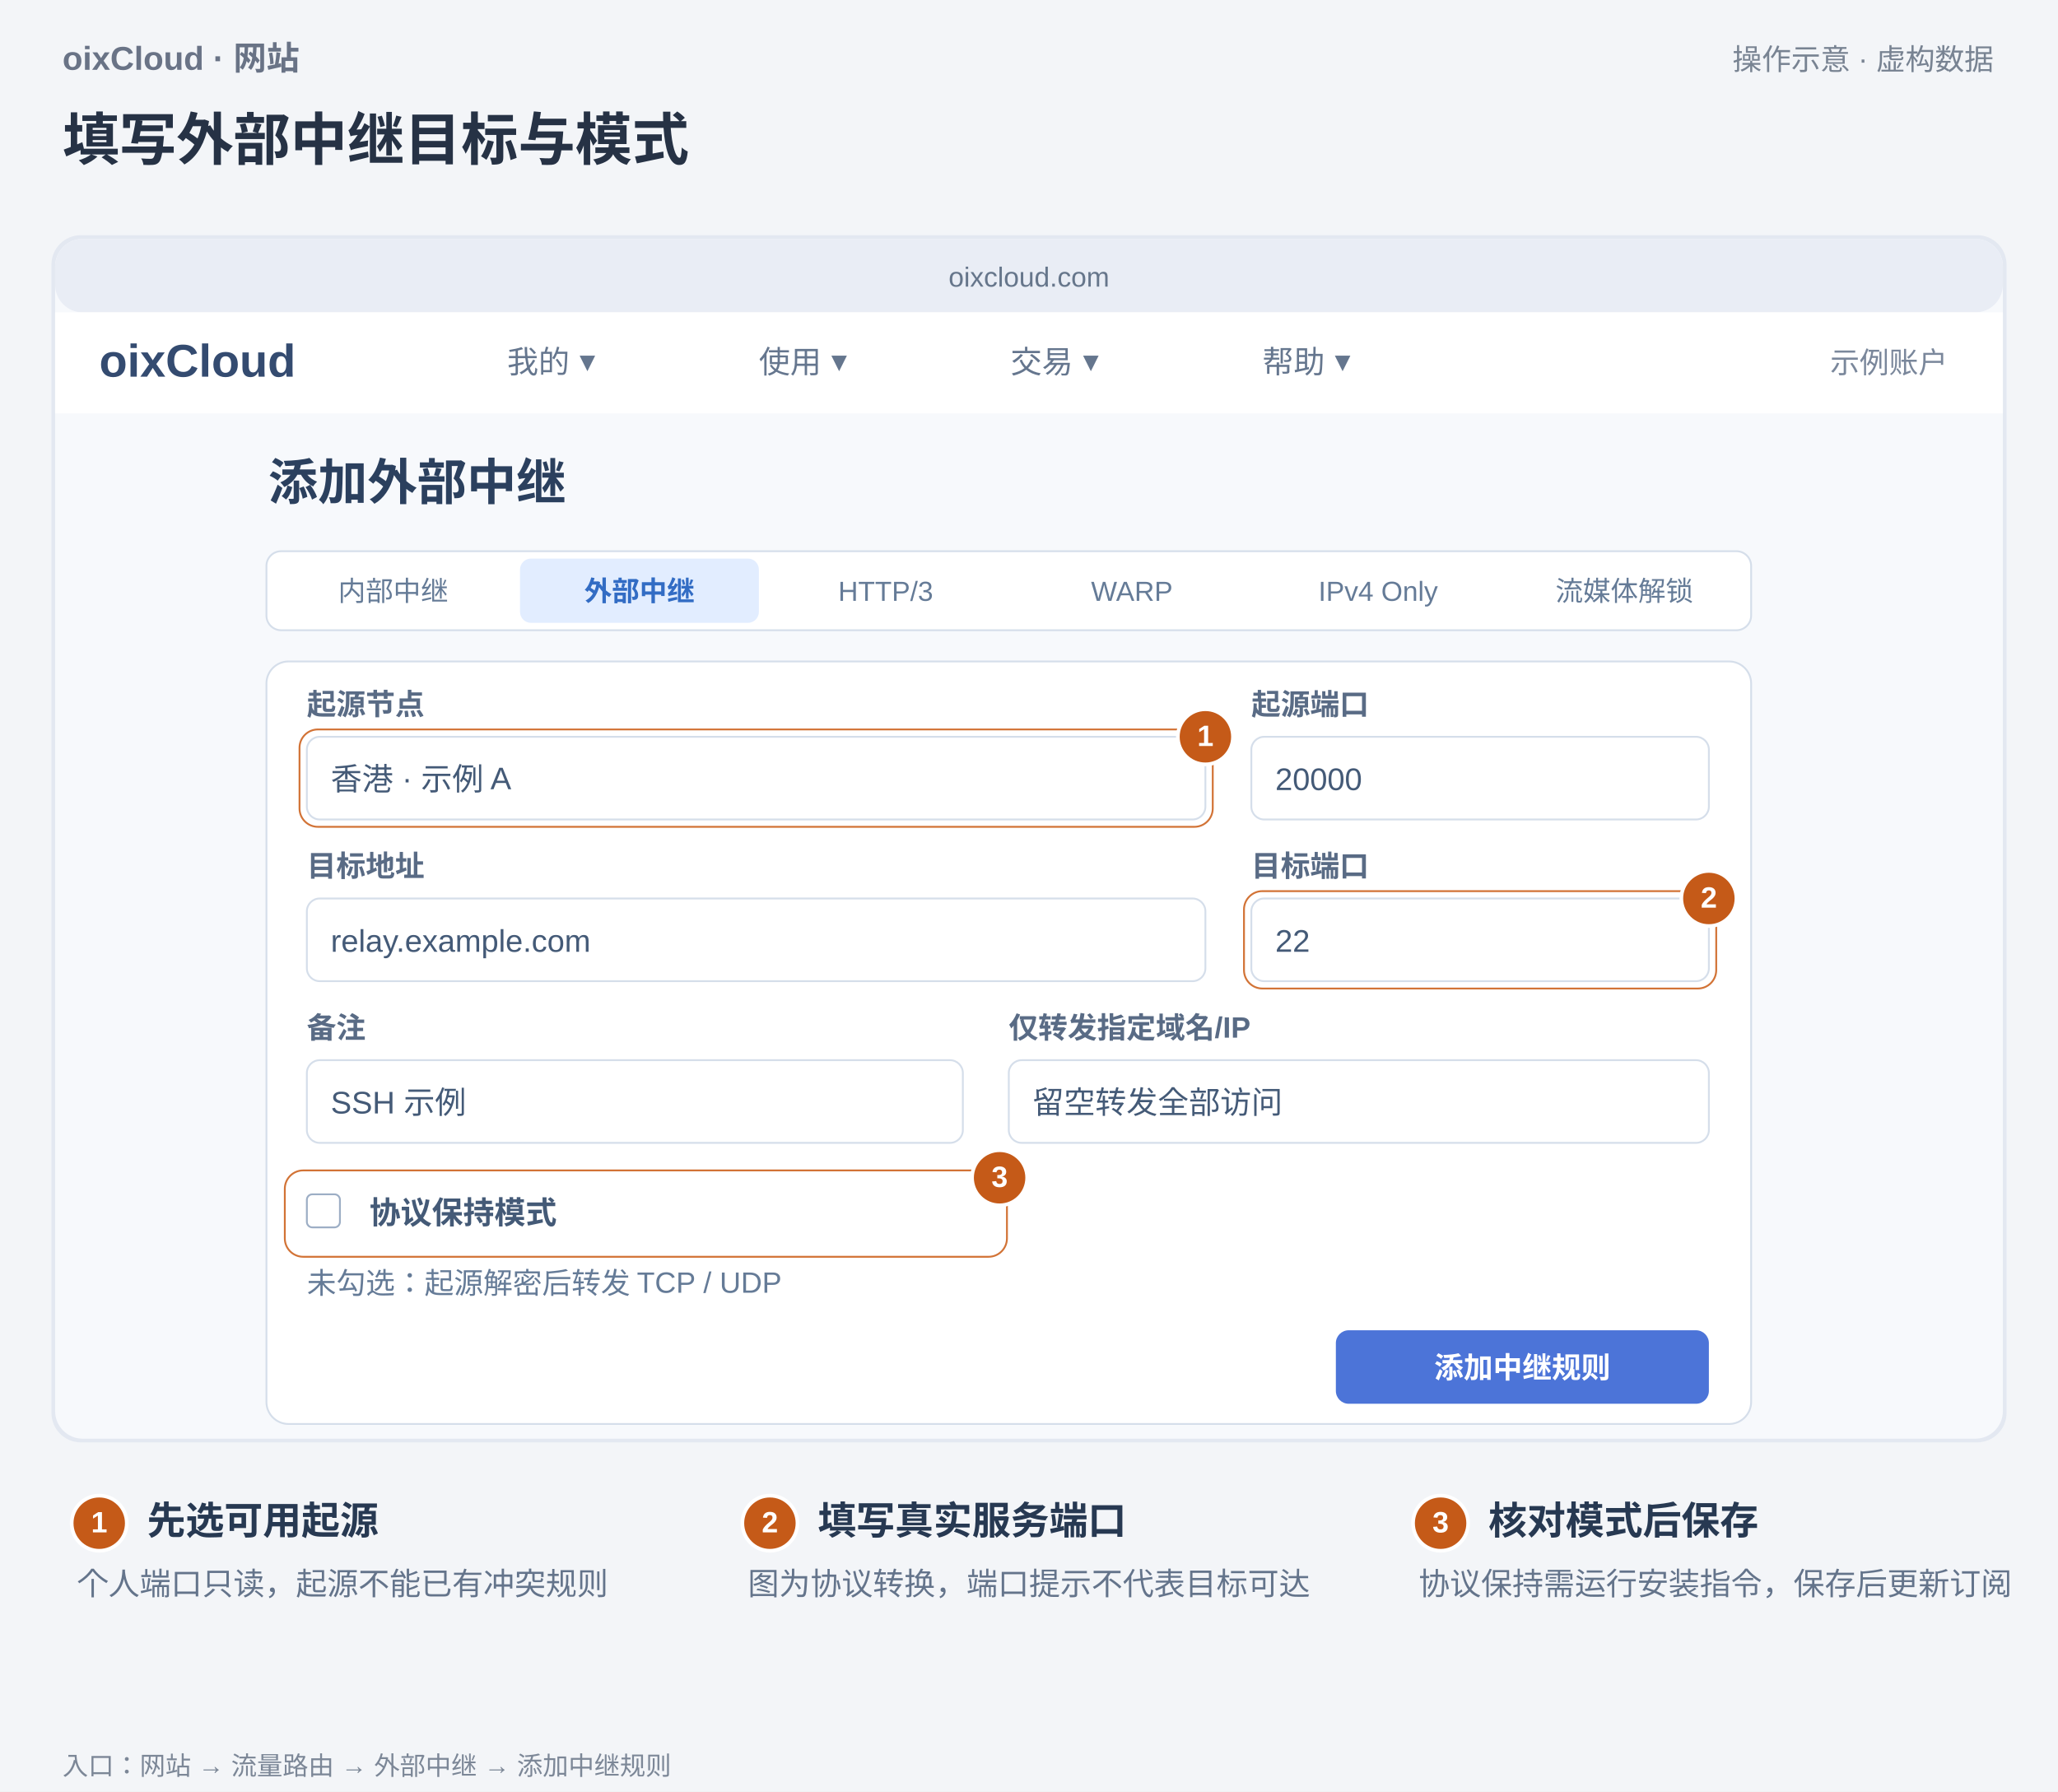
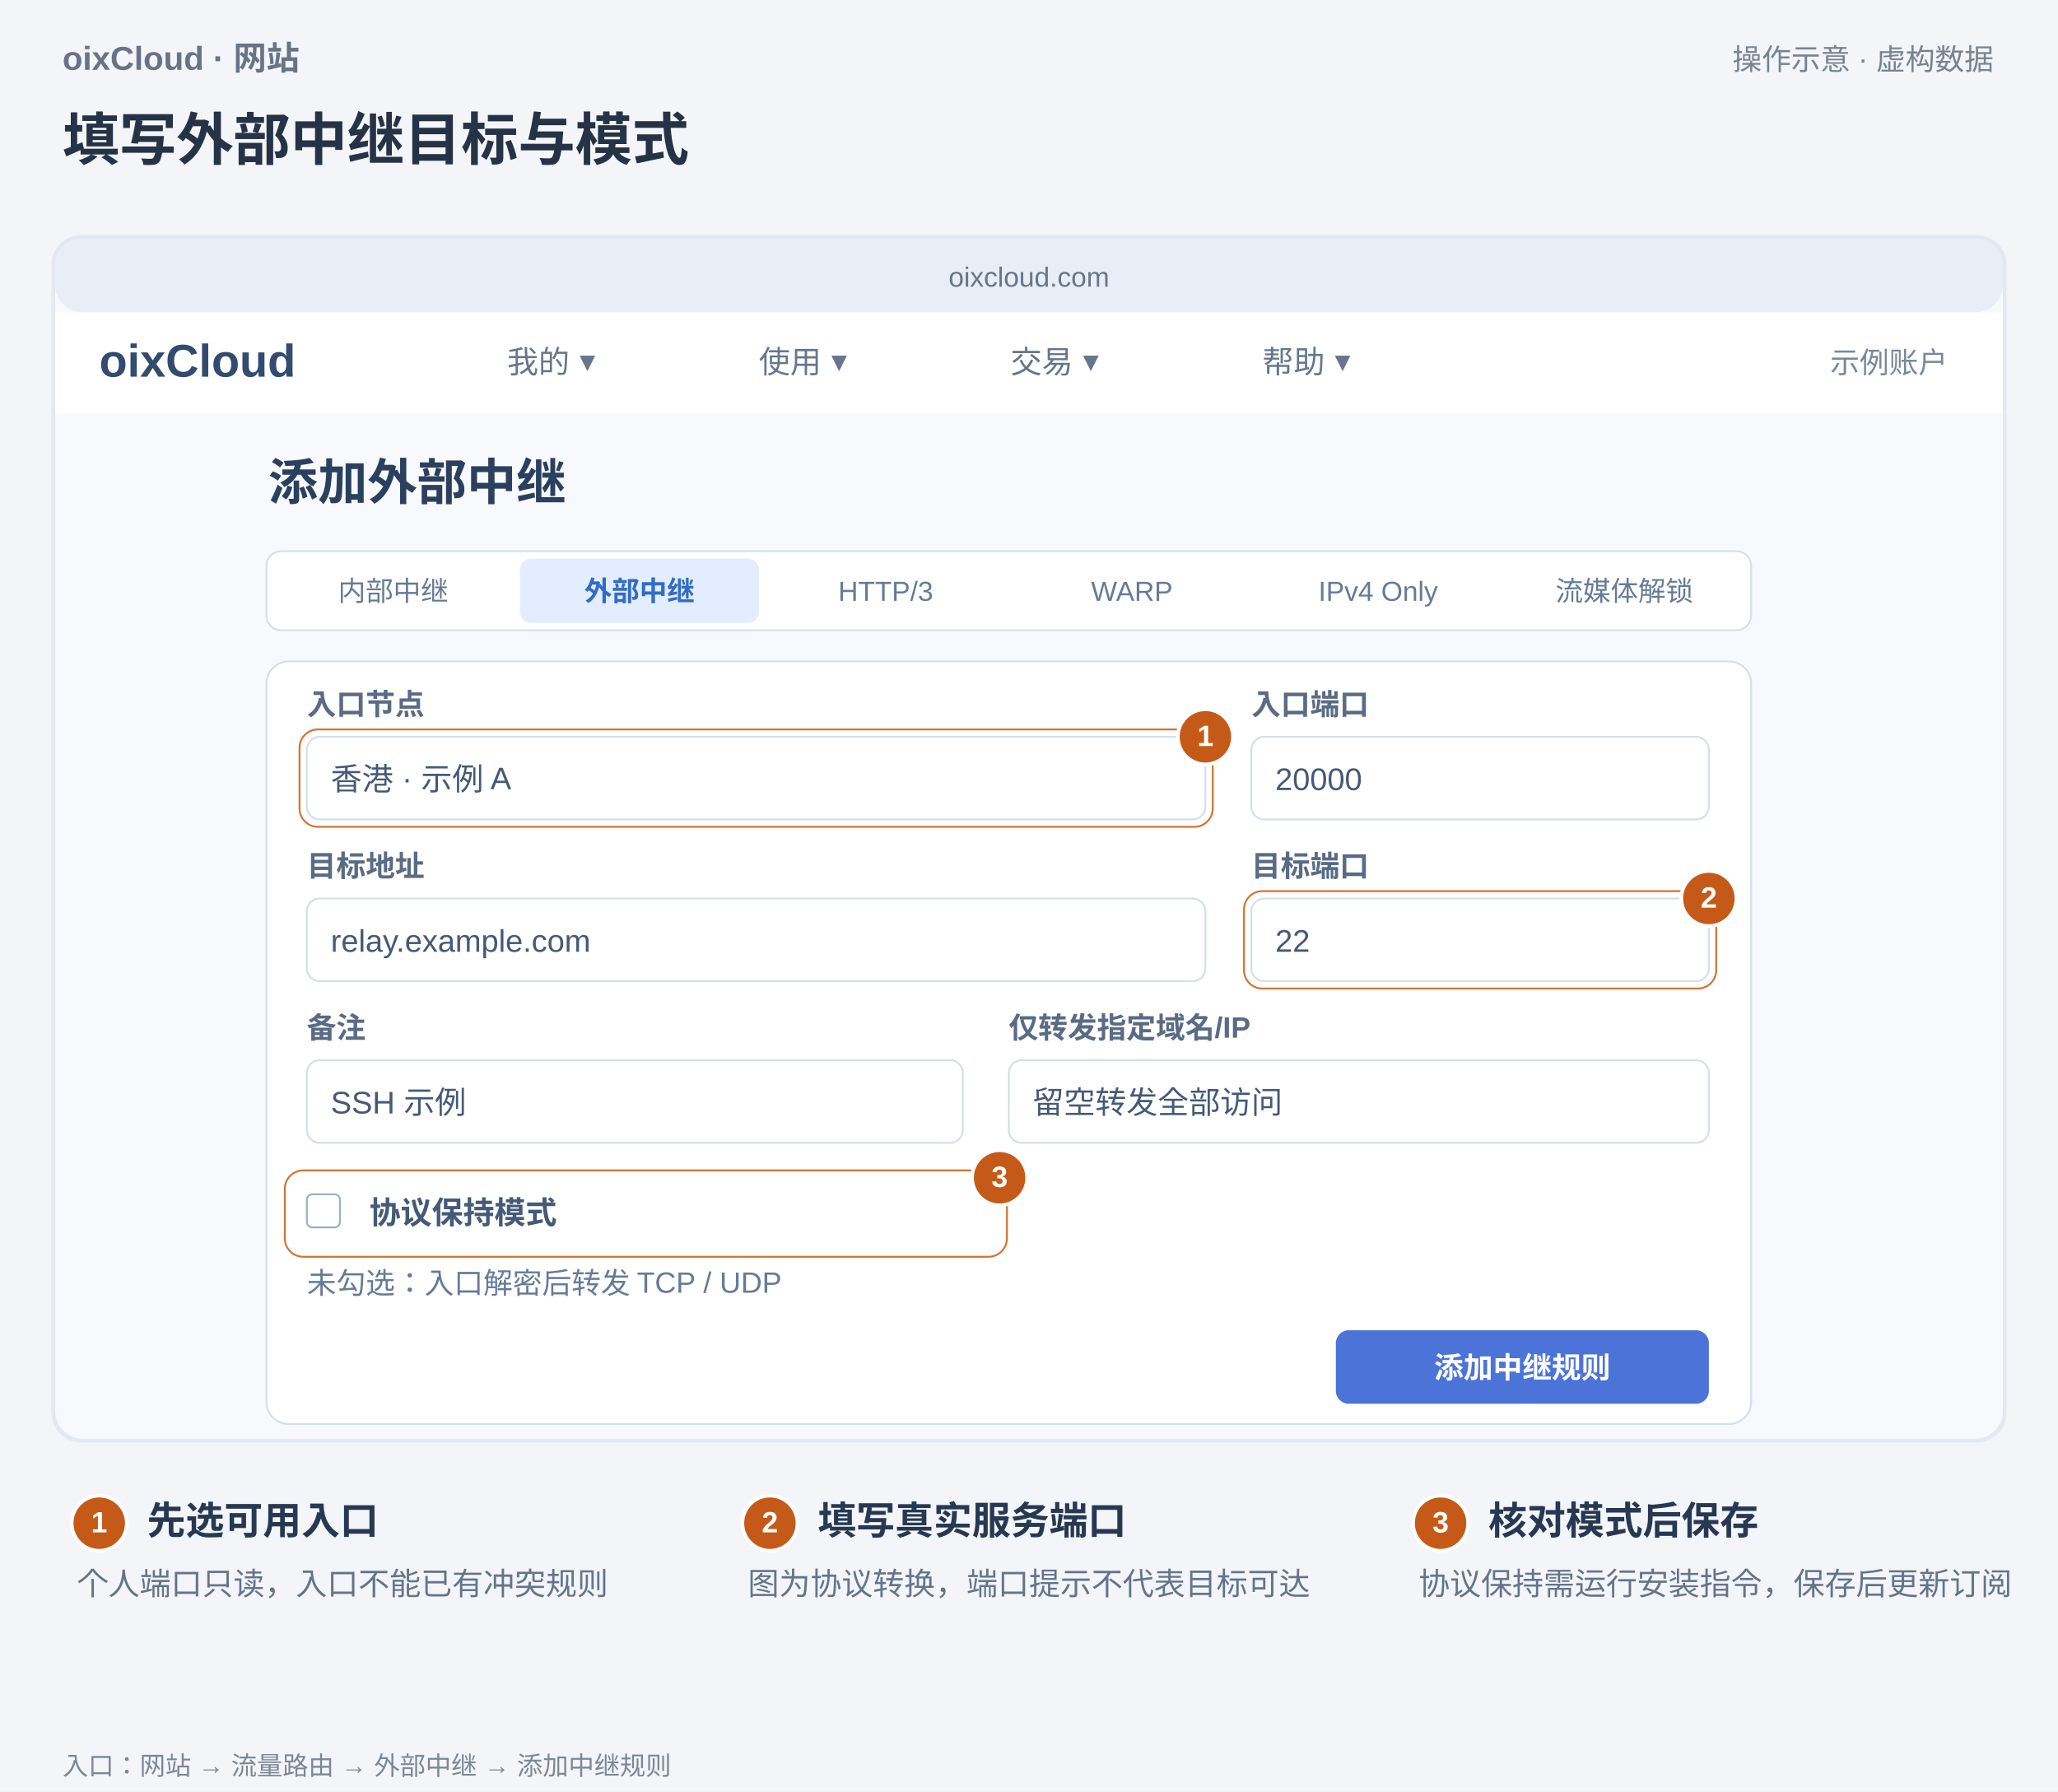
<svg xmlns="http://www.w3.org/2000/svg" width="1120" height="975" viewBox="0 0 1120 975" role="img" aria-labelledby="title desc">
  <g font-family="-apple-system,BlinkMacSystemFont,'PingFang SC','Segoe UI',Arial,sans-serif">
    <rect x="0" y="0" width="1120" height="975" rx="0" fill="#f3f5f8" stroke="none" />
    <text x="34" y="38" font-size="18" fill="#697386" font-weight="600" text-anchor="start">oixCloud · 网站</text>
    <text x="1085" y="38" font-size="16" fill="#788392" font-weight="500" text-anchor="end">操作示意 · 虚构数据</text>
    <text x="34" y="87" font-size="31" fill="#263245" font-weight="700" text-anchor="start">填写外部中继目标与模式</text>
    <rect x="28" y="128" width="1064" height="657" rx="16" fill="#e3e8f1" stroke="none" />
    <rect x="30" y="130" width="1060" height="653" rx="15" fill="#f7f9fc" stroke="none" />
    <rect x="30" y="130" width="1060" height="40" rx="15" fill="#e9edf5" stroke="none" />
    <text x="560" y="156" font-size="15" fill="#66768b" font-weight="500" text-anchor="middle">oixcloud.com</text>
    <rect x="30" y="170" width="1060" height="55" rx="0" fill="#fff" stroke="none" />
    <text x="54" y="205" font-size="25" fill="#344b70" font-weight="700" text-anchor="start">oixCloud</text>
    <text x="276" y="203" font-size="17" fill="#65768e" font-weight="400" text-anchor="start">我的 ▾</text>
    <text x="413" y="203" font-size="17" fill="#65768e" font-weight="400" text-anchor="start">使用 ▾</text>
    <text x="550" y="203" font-size="17" fill="#65768e" font-weight="400" text-anchor="start">交易 ▾</text>
    <text x="687" y="203" font-size="17" fill="#65768e" font-weight="400" text-anchor="start">帮助 ▾</text>
    <text x="1060" y="203" font-size="16" fill="#7a879b" font-weight="500" text-anchor="end">示例账户</text>
    <text x="146" y="272" font-size="27" fill="#2b405e" font-weight="650" text-anchor="start">添加外部中继</text>
    <g transform="translate(-100 0)">
      <rect x="245" y="300" width="808" height="43" rx="8" fill="#fff" stroke="#d5deea" />
      <text x="314" y="327" font-size="15" fill="#657b97" font-weight="400" text-anchor="middle">内部中继</text>
      <rect x="383" y="304" width="130" height="35" rx="6" fill="#e2edff" stroke="none" />
      <text x="448" y="327" font-size="15" fill="#326cc4" font-weight="600" text-anchor="middle">外部中继</text>
      <text x="582" y="327" font-size="15" fill="#657b97" font-weight="400" text-anchor="middle">HTTP/3</text>
      <text x="716" y="327" font-size="15" fill="#657b97" font-weight="400" text-anchor="middle">WARP</text>
      <text x="850" y="327" font-size="15" fill="#657b97" font-weight="400" text-anchor="middle">IPv4 Only</text>
      <text x="984" y="327" font-size="15" fill="#657b97" font-weight="400" text-anchor="middle">流媒体解锁</text>
      <rect x="245" y="360" width="808" height="415" rx="12" fill="#fff" stroke="#d5deea" />
-       <text x="267" y="389" font-size="16" fill="#596b85" font-weight="600" text-anchor="start">起源节点</text>
+       <text x="267" y="389" font-size="16" fill="#596b85" font-weight="600" text-anchor="start">入口节点</text>
      <rect x="267" y="401" width="489" height="45" rx="7" fill="#fff" stroke="#d5deea" />
      <text x="280" y="430" font-size="17" fill="#445a77" font-weight="400" text-anchor="start">香港 · 示例 A</text>
      <rect x="263" y="397" width="497" height="53" rx="10" fill="none" stroke="#d27336" />
      <circle cx="756" cy="401" r="15" fill="#c55a18" stroke="#fff" stroke-width="2" />
      <text x="756" y="406" font-size="16" fill="#fff" font-weight="700" text-anchor="middle">1</text>
-       <text x="781" y="389" font-size="16" fill="#596b85" font-weight="600" text-anchor="start">起源端口</text>
+       <text x="781" y="389" font-size="16" fill="#596b85" font-weight="600" text-anchor="start">入口端口</text>
      <rect x="781" y="401" width="249" height="45" rx="7" fill="#fff" stroke="#d5deea" />
      <text x="794" y="430" font-size="17" fill="#445a77" font-weight="400" text-anchor="start">20000</text>
      <text x="267" y="477" font-size="16" fill="#596b85" font-weight="600" text-anchor="start">目标地址</text>
      <rect x="267" y="489" width="489" height="45" rx="7" fill="#fff" stroke="#d5deea" />
      <text x="280" y="518" font-size="17" fill="#445a77" font-weight="400" text-anchor="start">relay.example.com</text>
      <text x="781" y="477" font-size="16" fill="#596b85" font-weight="600" text-anchor="start">目标端口</text>
      <rect x="781" y="489" width="249" height="45" rx="7" fill="#fff" stroke="#d5deea" />
      <text x="794" y="518" font-size="17" fill="#445a77" font-weight="400" text-anchor="start">22</text>
      <rect x="777" y="485" width="257" height="53" rx="10" fill="none" stroke="#d27336" />
      <circle cx="1030" cy="489" r="15" fill="#c55a18" stroke="#fff" stroke-width="2" />
      <text x="1030" y="494" font-size="16" fill="#fff" font-weight="700" text-anchor="middle">2</text>
      <text x="267" y="565" font-size="16" fill="#596b85" font-weight="600" text-anchor="start">备注</text>
      <rect x="267" y="577" width="357" height="45" rx="7" fill="#fff" stroke="#d5deea" />
      <text x="280" y="606" font-size="17" fill="#445a77" font-weight="400" text-anchor="start">SSH 示例</text>
      <text x="649" y="565" font-size="16" fill="#596b85" font-weight="600" text-anchor="start">仅转发指定域名/IP</text>
      <rect x="649" y="577" width="381" height="45" rx="7" fill="#fff" stroke="#d5deea" />
      <text x="662" y="606" font-size="17" fill="#445a77" font-weight="400" text-anchor="start">留空转发全部访问</text>
      <rect x="267" y="650" width="18" height="18" rx="3" fill="#fff" stroke="#9daec5" />
      <text x="301" y="666" font-size="17" fill="#445a77" font-weight="600" text-anchor="start">协议保持模式</text>
      <rect x="255" y="637" width="393" height="47" rx="10" fill="none" stroke="#d27336" />
      <circle cx="644" cy="641" r="15" fill="#c55a18" stroke="#fff" stroke-width="2" />
      <text x="644" y="646" font-size="16" fill="#fff" font-weight="700" text-anchor="middle">3</text>
-       <text x="267" y="704" font-size="16" fill="#657b97" font-weight="400" text-anchor="start">未勾选：起源解密后转发 TCP / UDP</text>
+       <text x="267" y="704" font-size="16" fill="#657b97" font-weight="400" text-anchor="start">未勾选：入口解密后转发 TCP / UDP</text>
      <rect x="827" y="724" width="203" height="40" rx="7" fill="#4c74d8" stroke="none" />
      <text x="928.5" y="750" font-size="16" fill="#fff" font-weight="600" text-anchor="middle">添加中继规则</text>
    </g>
    <circle cx="54" cy="829" r="15" fill="#c55a18" stroke="#fff" stroke-width="2" />
    <text x="54" y="834" font-size="16" fill="#fff" font-weight="700" text-anchor="middle">1</text>
-     <text x="80" y="835" font-size="21" fill="#273952" font-weight="600" text-anchor="start">先选可用起源</text>
-     <text x="42" y="868" font-size="17" fill="#64748b" font-weight="400" text-anchor="start">个人端口只读，起源不能已有冲突规则</text>
+     <text x="80" y="835" font-size="21" fill="#273952" font-weight="600" text-anchor="start">先选可用入口</text>
+     <text x="42" y="868" font-size="17" fill="#64748b" font-weight="400" text-anchor="start">个人端口只读，入口不能已有冲突规则</text>
    <circle cx="419" cy="829" r="15" fill="#c55a18" stroke="#fff" stroke-width="2" />
    <text x="419" y="834" font-size="16" fill="#fff" font-weight="700" text-anchor="middle">2</text>
    <text x="445" y="835" font-size="21" fill="#273952" font-weight="600" text-anchor="start">填写真实服务端口</text>
    <text x="407" y="868" font-size="17" fill="#64748b" font-weight="400" text-anchor="start">图为协议转换，端口提示不代表目标可达</text>
    <circle cx="784" cy="829" r="15" fill="#c55a18" stroke="#fff" stroke-width="2" />
    <text x="784" y="834" font-size="16" fill="#fff" font-weight="700" text-anchor="middle">3</text>
    <text x="810" y="835" font-size="21" fill="#273952" font-weight="600" text-anchor="start">核对模式后保存</text>
    <text x="772" y="868" font-size="17" fill="#64748b" font-weight="400" text-anchor="start">协议保持需运行安装指令，保存后更新订阅</text>
    <text x="34" y="966" font-size="14" fill="#7c8797" font-weight="400" text-anchor="start">入口：网站 → 流量路由 → 外部中继 → 添加中继规则</text>
  </g>
</svg>
